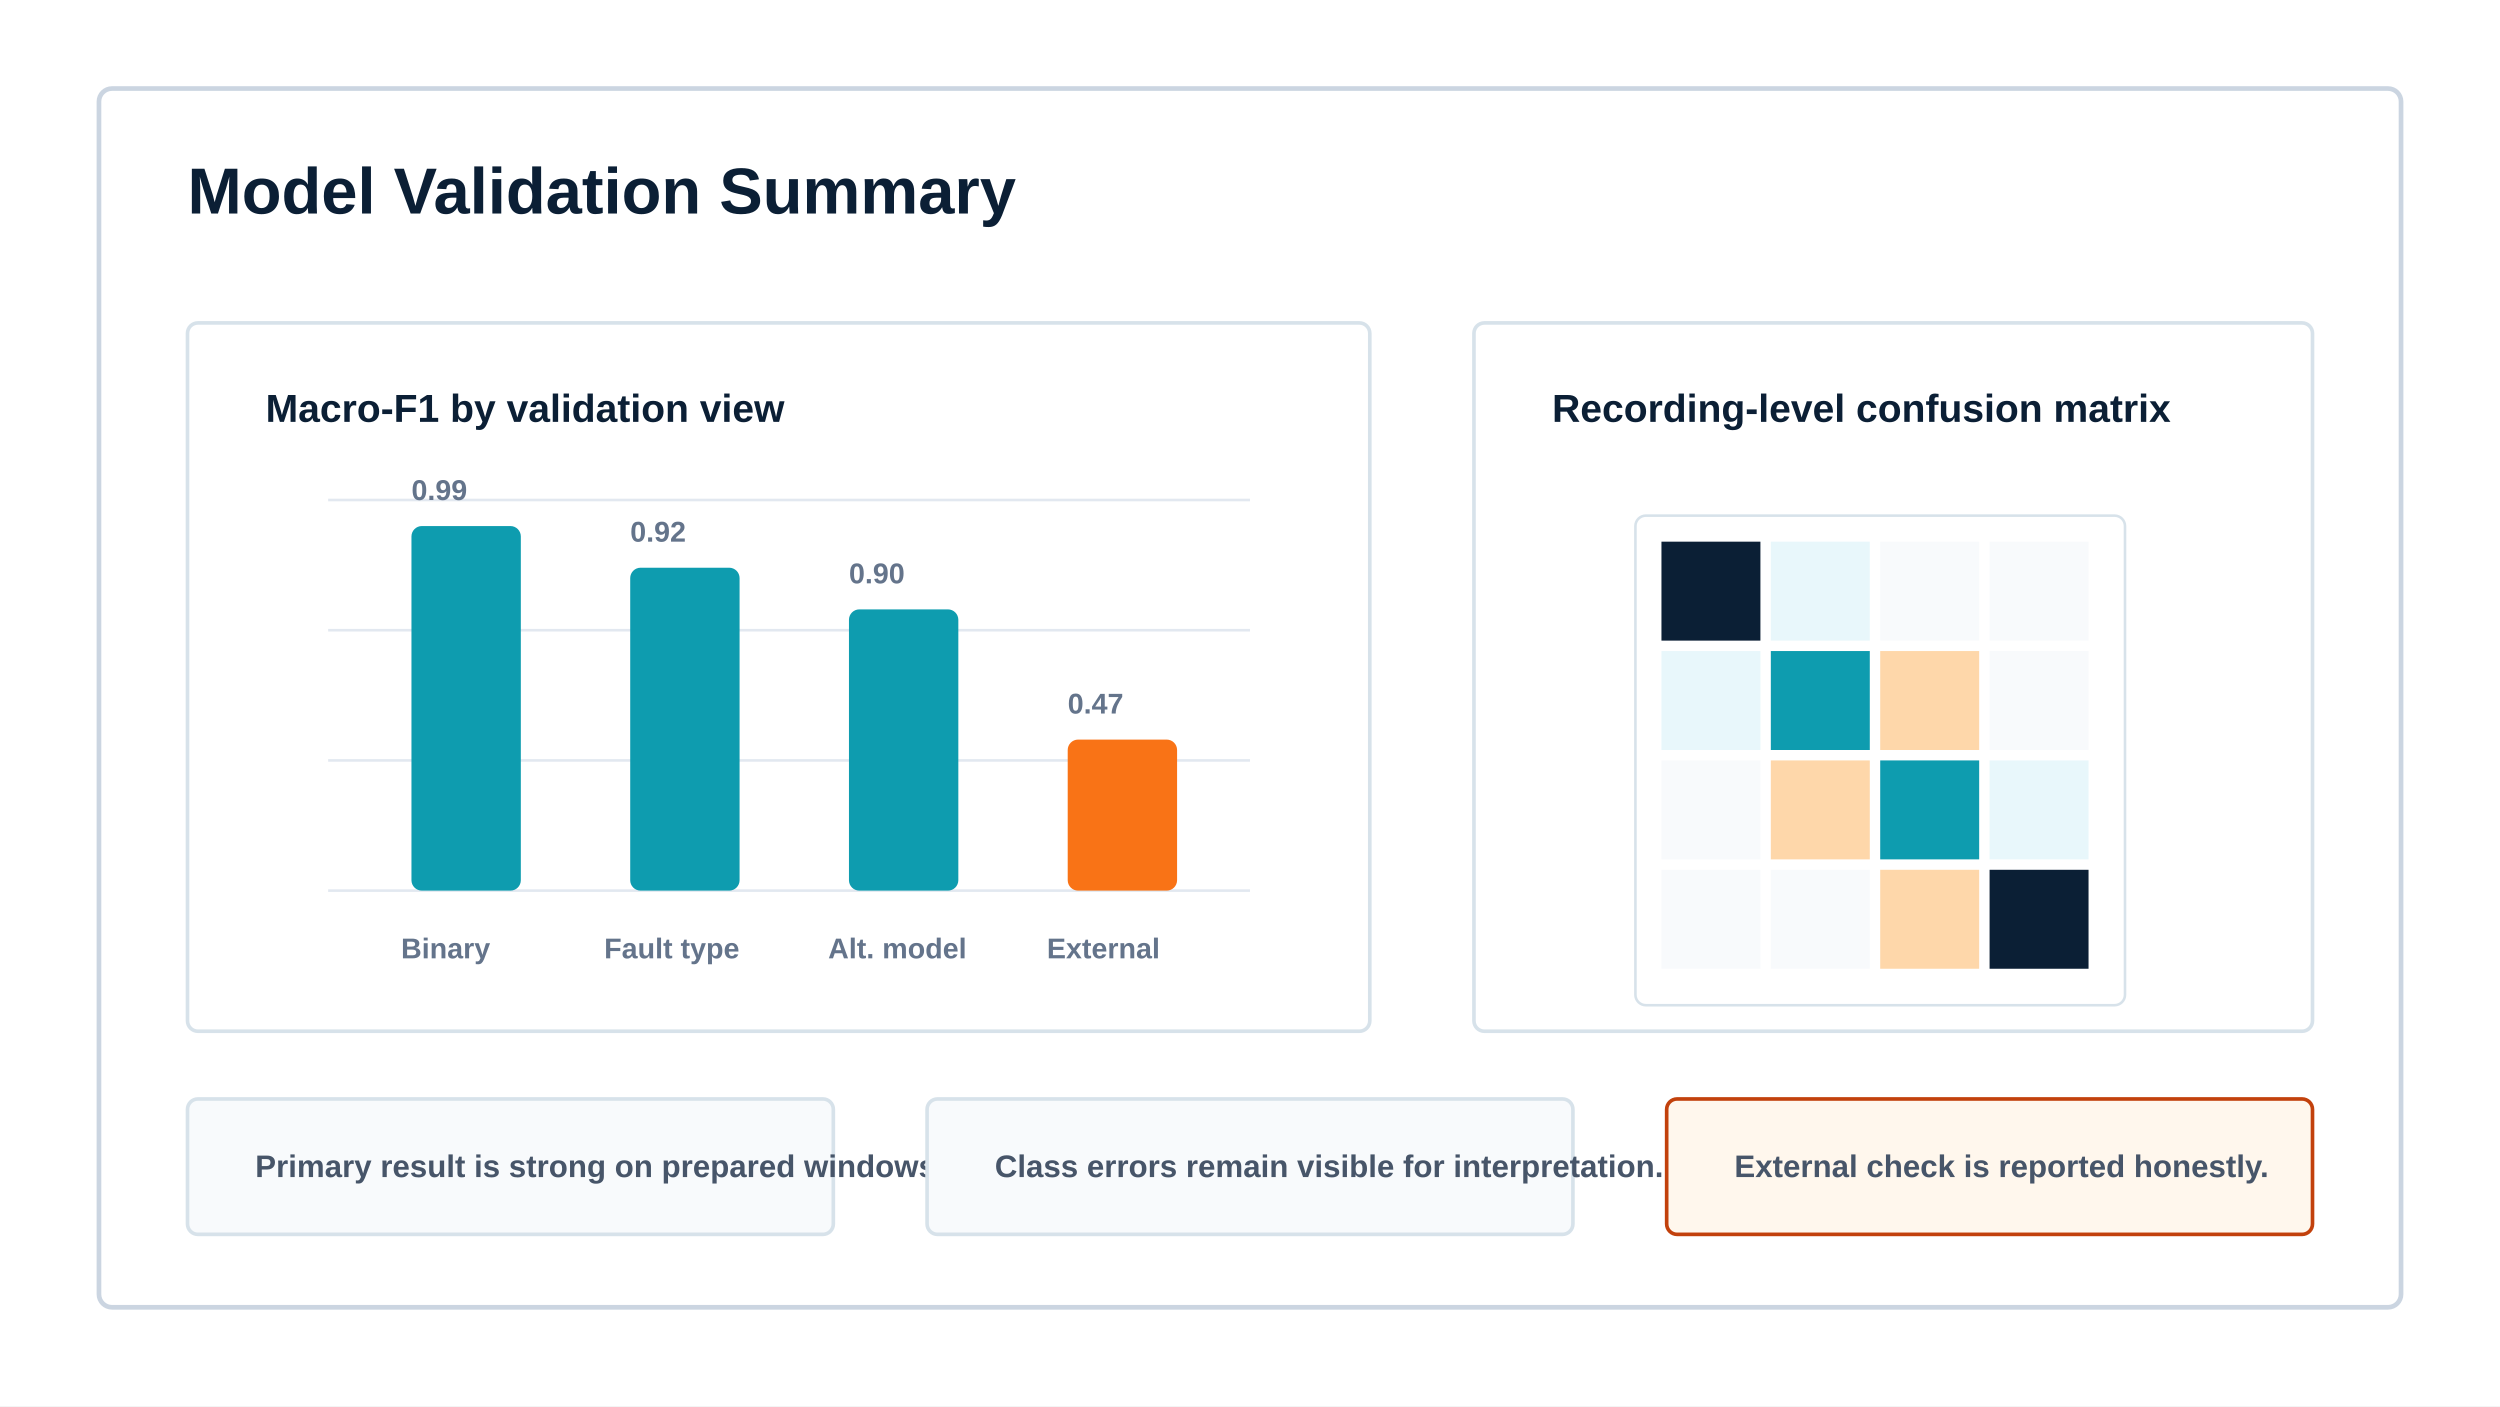
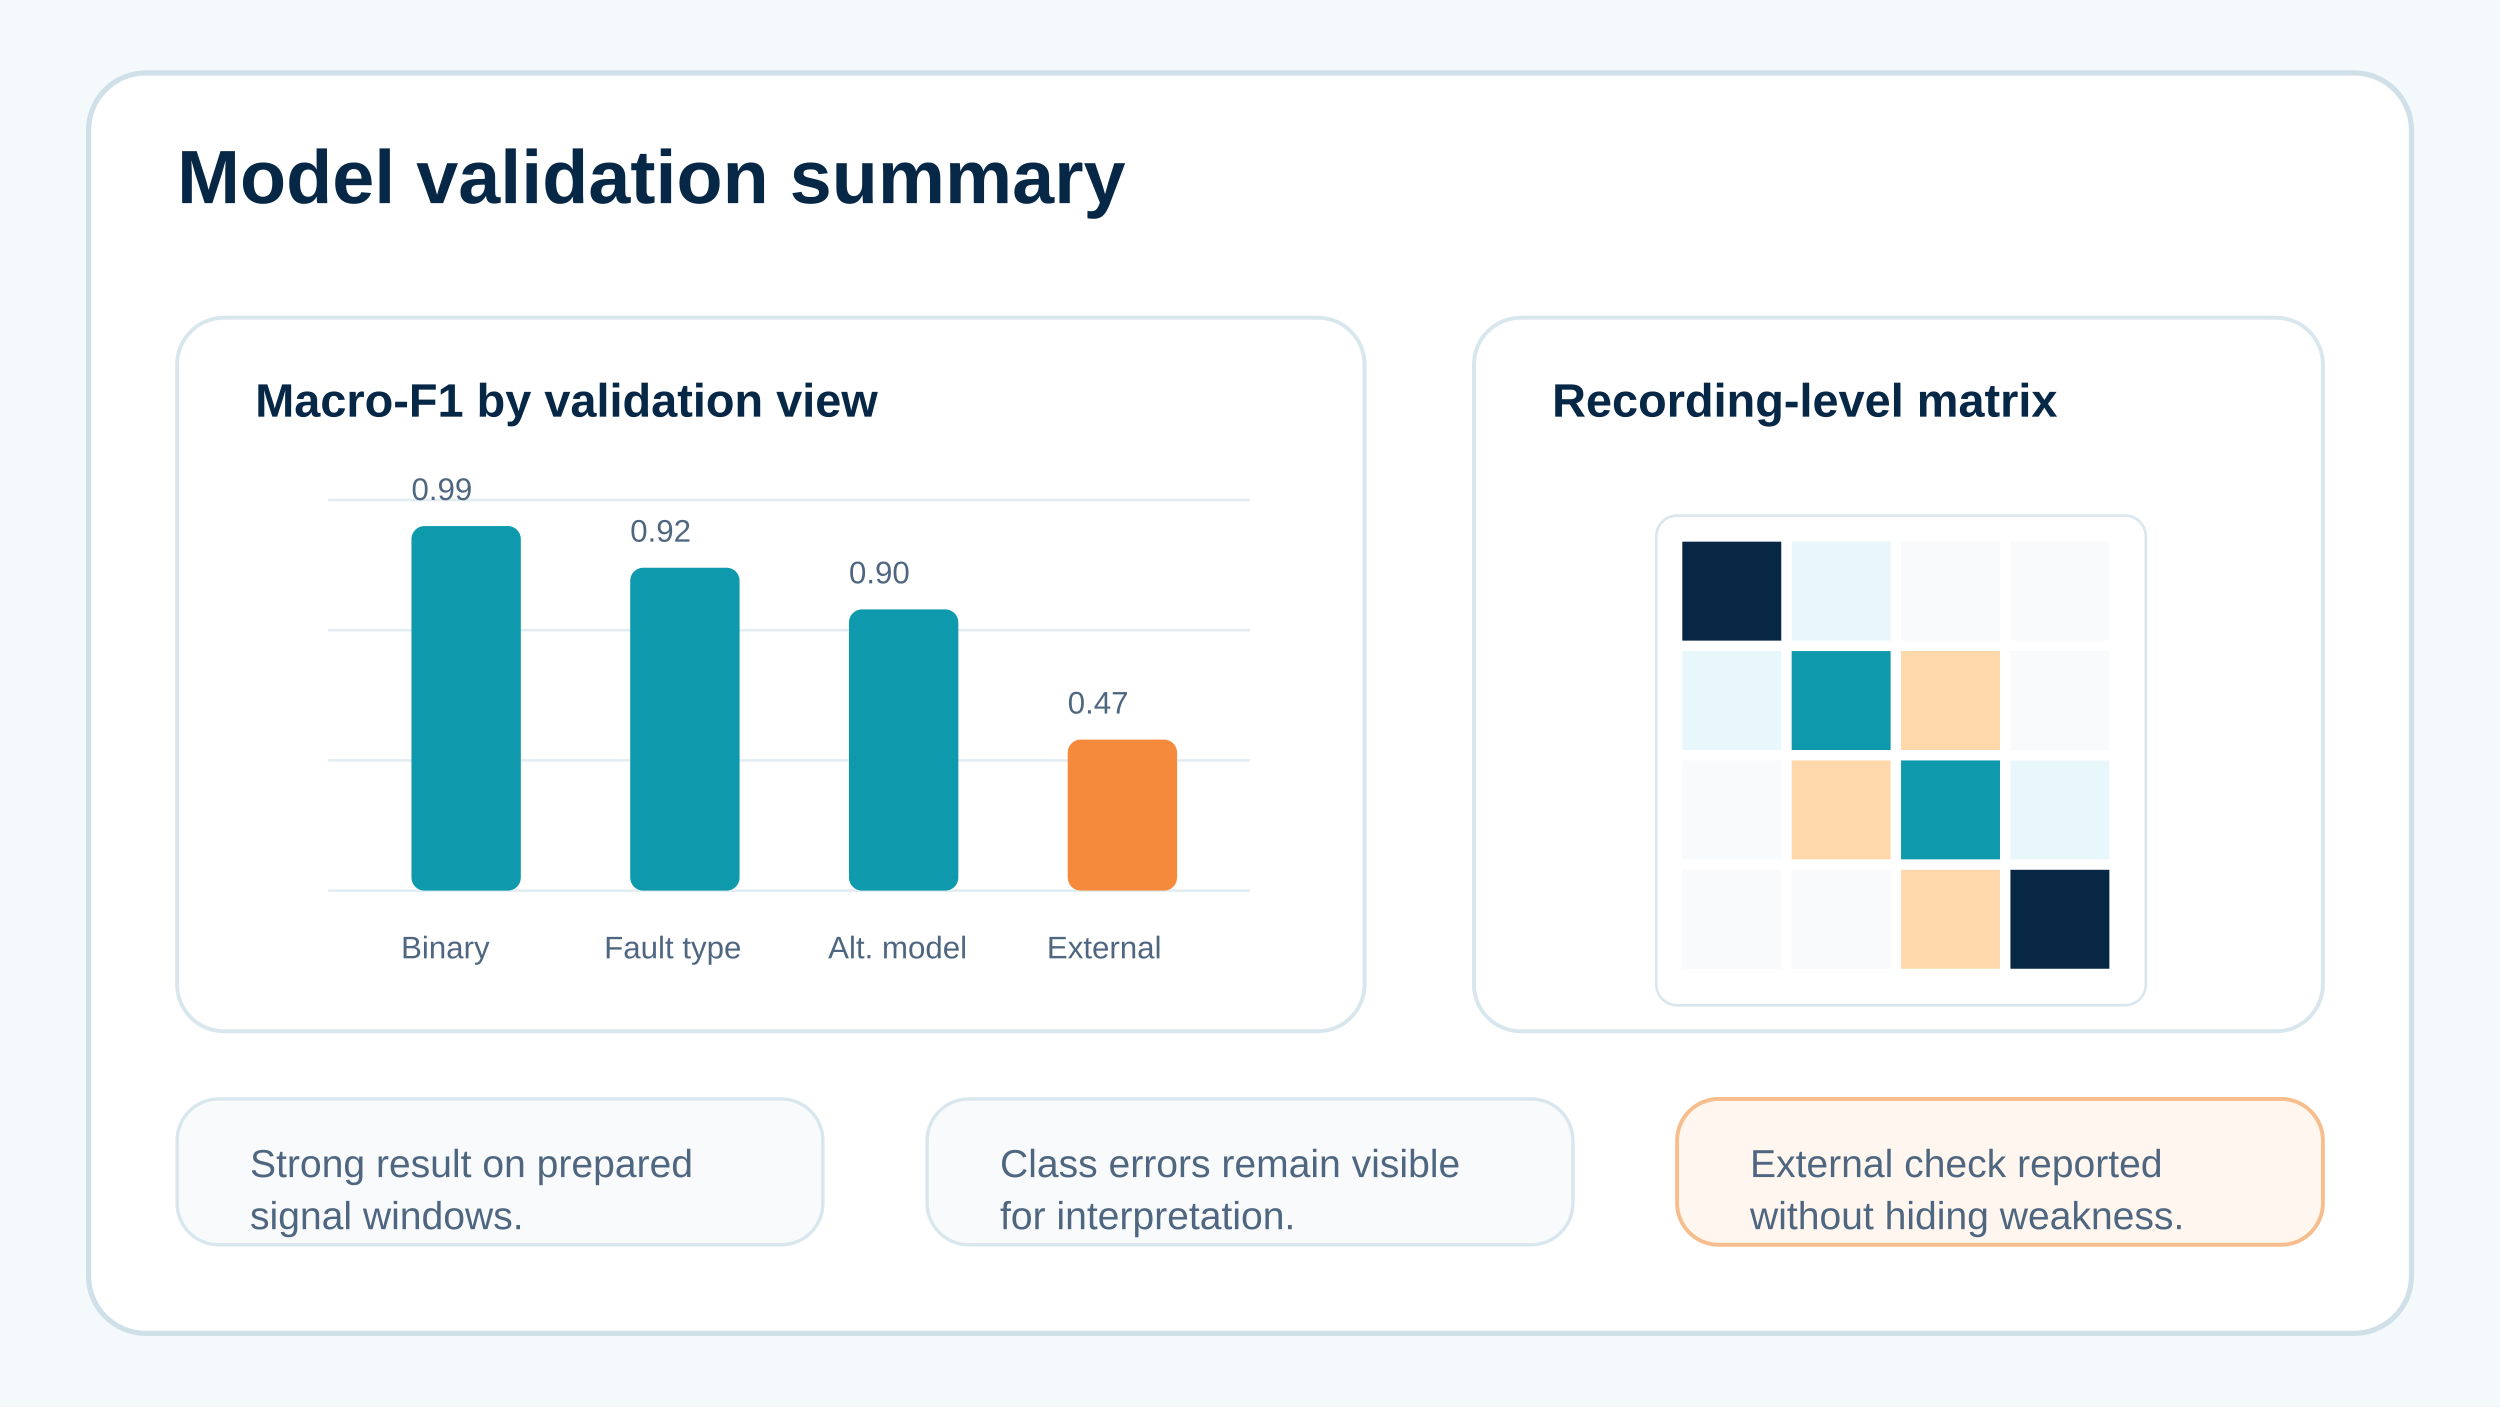
<svg xmlns="http://www.w3.org/2000/svg" width="960" height="540" viewBox="0 0 960 540" role="img" aria-labelledby="title desc">
  <defs>
    <style>
-       .title { font-family: Arial, Helvetica, sans-serif; font-size: 25px; font-weight: 700; fill: #0b1f35; }
-       .head { font-family: Arial, Helvetica, sans-serif; font-size: 15px; font-weight: 700; fill: #0b1f35; }
-       .copy { font-family: Arial, Helvetica, sans-serif; font-size: 12px; font-weight: 600; fill: #475569; }
-       .small { font-family: Arial, Helvetica, sans-serif; font-size: 11px; font-weight: 700; fill: #64748b; }
-       .panel { fill: #ffffff; stroke: #cbd5e1; stroke-width: 1.8; }
-       .card { fill: #ffffff; stroke: #d7e2ea; stroke-width: 1.4; }
-       .soft { fill: #f8fafc; stroke: #d7e2ea; stroke-width: 1.4; }
-       .warn { fill: #fff7ed; stroke: #c2410c; stroke-width: 1.4; }
-       .grid { stroke: #e2e8f0; stroke-width: 1; }
-       .teal { fill: #0e9caf; }
-       .orange { fill: #f97316; }
-       .navy { fill: #0b1f35; }
+       .bg{fill:#f4f9fb}.panel{fill:#fff;stroke:#cfe0e8;stroke-width:2}.card{fill:#fff;stroke:#d8e7ee;stroke-width:1.5}.soft{fill:#f8fafc;stroke:#d8e7ee;stroke-width:1.3}.warn{fill:#fff7ef;stroke:#f7bd8d;stroke-width:1.5}.ink{fill:#062746;font-family:Arial,Helvetica,sans-serif;font-weight:700}.muted{fill:#4f6680;font-family:Arial,Helvetica,sans-serif}.title{font-size:29px}.label{font-size:18px}.small{font-size:15px}.tiny{font-size:12px}.grid{stroke:#e2edf2;stroke-width:1}.teal{fill:#0e9aac}.orange{fill:#f68a3c}.navy{fill:#082744}.pale{fill:#e8f7fb}.rule{stroke:#d8e7ee;stroke-width:1}
    </style>
  </defs>
-   <rect width="960" height="540" fill="#ffffff" />
-   <rect x="38" y="34" width="884" height="468" rx="5" class="panel" />
-   <text x="72" y="82" class="title">Model Validation Summary</text>
-   <rect x="72" y="124" width="454" height="272" rx="4" class="card" />
-   <text x="102" y="162" class="head">Macro-F1 by validation view</text>
+   <rect class="bg" width="960" height="540" />
+   <rect class="panel" x="34" y="28" width="892" height="484" rx="22" />
+   <text class="ink title" x="68" y="78">Model validation summary</text>
+   <rect class="card" x="68" y="122" width="456" height="274" rx="18" />
+   <text class="ink label" x="98" y="160">Macro-F1 by validation view</text>
  <g class="grid">
    <path d="M126 342H480" />
    <path d="M126 292H480" />
    <path d="M126 242H480" />
    <path d="M126 192H480" />
  </g>
-   <rect x="158" y="202" width="42" height="140" rx="4" class="teal" />
-   <rect x="242" y="218" width="42" height="124" rx="4" class="teal" />
-   <rect x="326" y="234" width="42" height="108" rx="4" class="teal" />
-   <rect x="410" y="284" width="42" height="58" rx="4" class="orange" />
-   <text x="154" y="368" class="small">Binary</text>
-   <text x="232" y="368" class="small">Fault type</text>
-   <text x="318" y="368" class="small">Alt. model</text>
-   <text x="402" y="368" class="small">External</text>
-   <text x="158" y="192" class="small">0.99</text>
-   <text x="242" y="208" class="small">0.92</text>
-   <text x="326" y="224" class="small">0.90</text>
-   <text x="410" y="274" class="small">0.47</text>
-   <rect x="566" y="124" width="322" height="272" rx="4" class="card" />
-   <text x="596" y="162" class="head">Recording-level confusion matrix</text>
-   <g transform="translate(628 198)">
-     <rect width="188" height="188" rx="4" fill="#ffffff" stroke="#d7e2ea" />
+   <rect class="teal" x="158" y="202" width="42" height="140" rx="5" />
+   <rect class="teal" x="242" y="218" width="42" height="124" rx="5" />
+   <rect class="teal" x="326" y="234" width="42" height="108" rx="5" />
+   <rect class="orange" x="410" y="284" width="42" height="58" rx="5" />
+   <text class="muted tiny" x="154" y="368">Binary</text>
+   <text class="muted tiny" x="232" y="368">Fault type</text>
+   <text class="muted tiny" x="318" y="368">Alt. model</text>
+   <text class="muted tiny" x="402" y="368">External</text>
+   <text class="muted tiny" x="158" y="192">0.99</text>
+   <text class="muted tiny" x="242" y="208">0.92</text>
+   <text class="muted tiny" x="326" y="224">0.90</text>
+   <text class="muted tiny" x="410" y="274">0.47</text>
+   <rect class="card" x="566" y="122" width="326" height="274" rx="18" />
+   <text class="ink label" x="596" y="160">Recording-level matrix</text>
+   <g transform="translate(636 198)">
+     <rect width="188" height="188" rx="8" fill="#fff" stroke="#d8e7ee" />
    <rect x="10" y="10" width="38" height="38" class="navy" />
-     <rect x="52" y="10" width="38" height="38" fill="#e8f7fb" />
+     <rect x="52" y="10" width="38" height="38" class="pale" />
    <rect x="94" y="10" width="38" height="38" fill="#f8fafc" />
    <rect x="136" y="10" width="38" height="38" fill="#f8fafc" />
-     <rect x="10" y="52" width="38" height="38" fill="#e8f7fb" />
+     <rect x="10" y="52" width="38" height="38" class="pale" />
    <rect x="52" y="52" width="38" height="38" class="teal" />
    <rect x="94" y="52" width="38" height="38" fill="#fed7aa" />
    <rect x="136" y="52" width="38" height="38" fill="#f8fafc" />
    <rect x="10" y="94" width="38" height="38" fill="#f8fafc" />
    <rect x="52" y="94" width="38" height="38" fill="#fed7aa" />
    <rect x="94" y="94" width="38" height="38" class="teal" />
-     <rect x="136" y="94" width="38" height="38" fill="#e8f7fb" />
+     <rect x="136" y="94" width="38" height="38" class="pale" />
    <rect x="10" y="136" width="38" height="38" fill="#f8fafc" />
    <rect x="52" y="136" width="38" height="38" fill="#f8fafc" />
    <rect x="94" y="136" width="38" height="38" fill="#fed7aa" />
    <rect x="136" y="136" width="38" height="38" class="navy" />
  </g>
-   <rect x="72" y="422" width="248" height="52" rx="4" class="soft" />
-   <text x="98" y="452" class="copy">Primary result is strong on prepared windows.</text>
-   <rect x="356" y="422" width="248" height="52" rx="4" class="soft" />
-   <text x="382" y="452" class="copy">Class errors remain visible for interpretation.</text>
-   <rect x="640" y="422" width="248" height="52" rx="4" class="warn" />
-   <text x="666" y="452" class="copy">External check is reported honestly.</text>
+   <rect class="soft" x="68" y="422" width="248" height="56" rx="16" />
+   <text class="muted small" x="96" y="452">Strong result on prepared</text>
+   <text class="muted small" x="96" y="472">signal windows.</text>
+   <rect class="soft" x="356" y="422" width="248" height="56" rx="16" />
+   <text class="muted small" x="384" y="452">Class errors remain visible</text>
+   <text class="muted small" x="384" y="472">for interpretation.</text>
+   <rect class="warn" x="644" y="422" width="248" height="56" rx="16" />
+   <text class="muted small" x="672" y="452">External check reported</text>
+   <text class="muted small" x="672" y="472">without hiding weakness.</text>
</svg>
